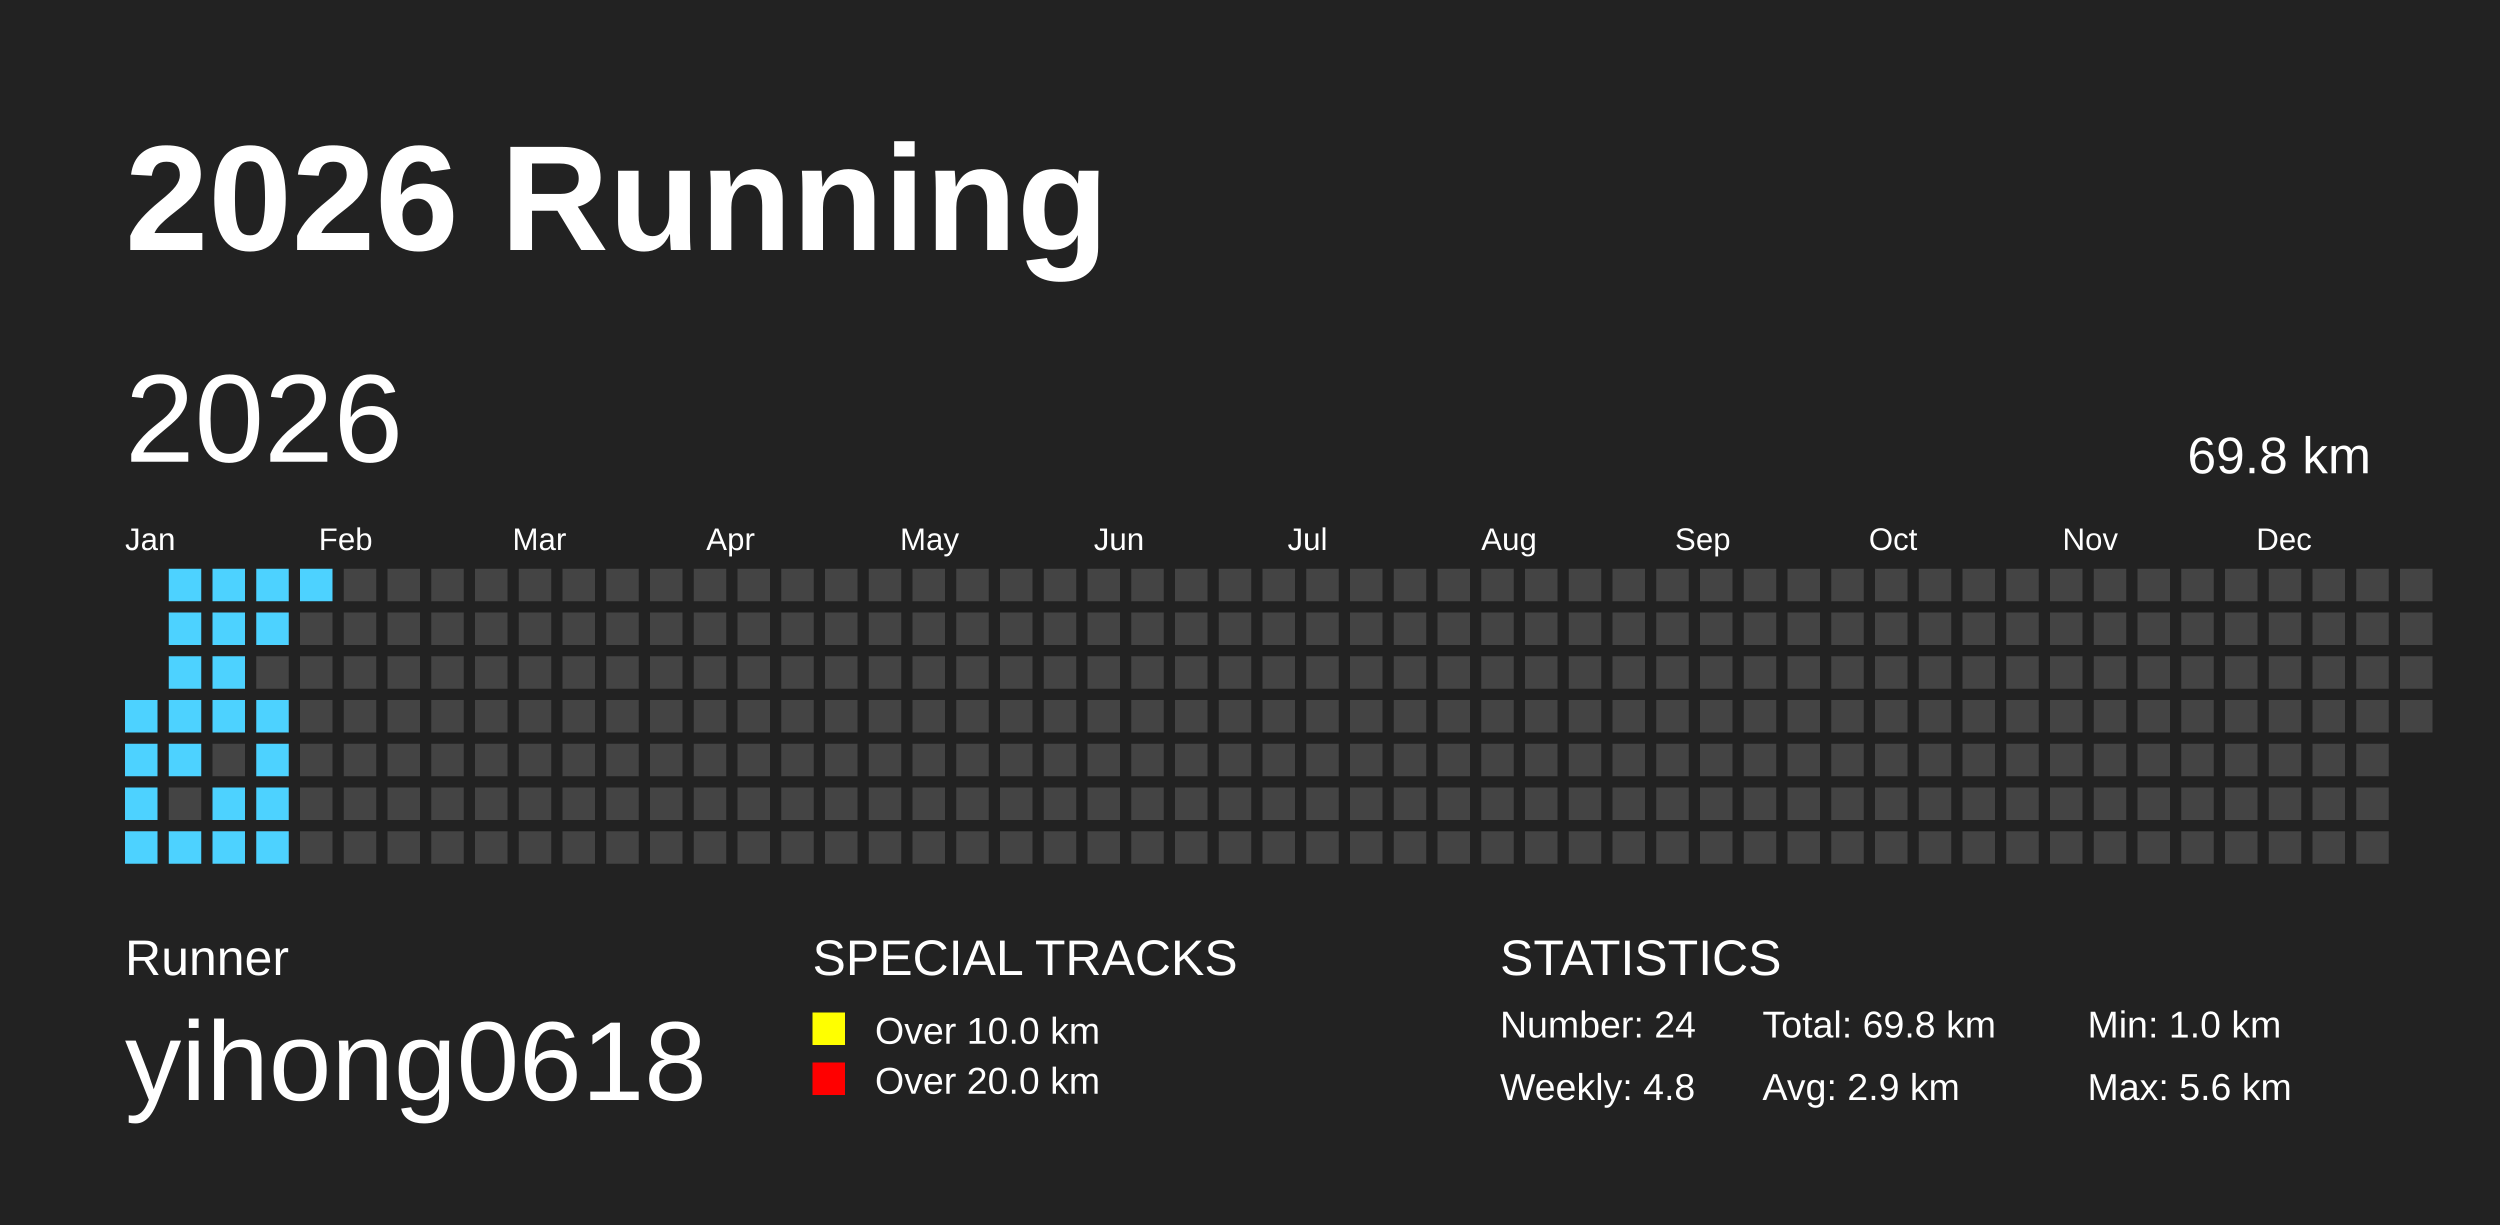
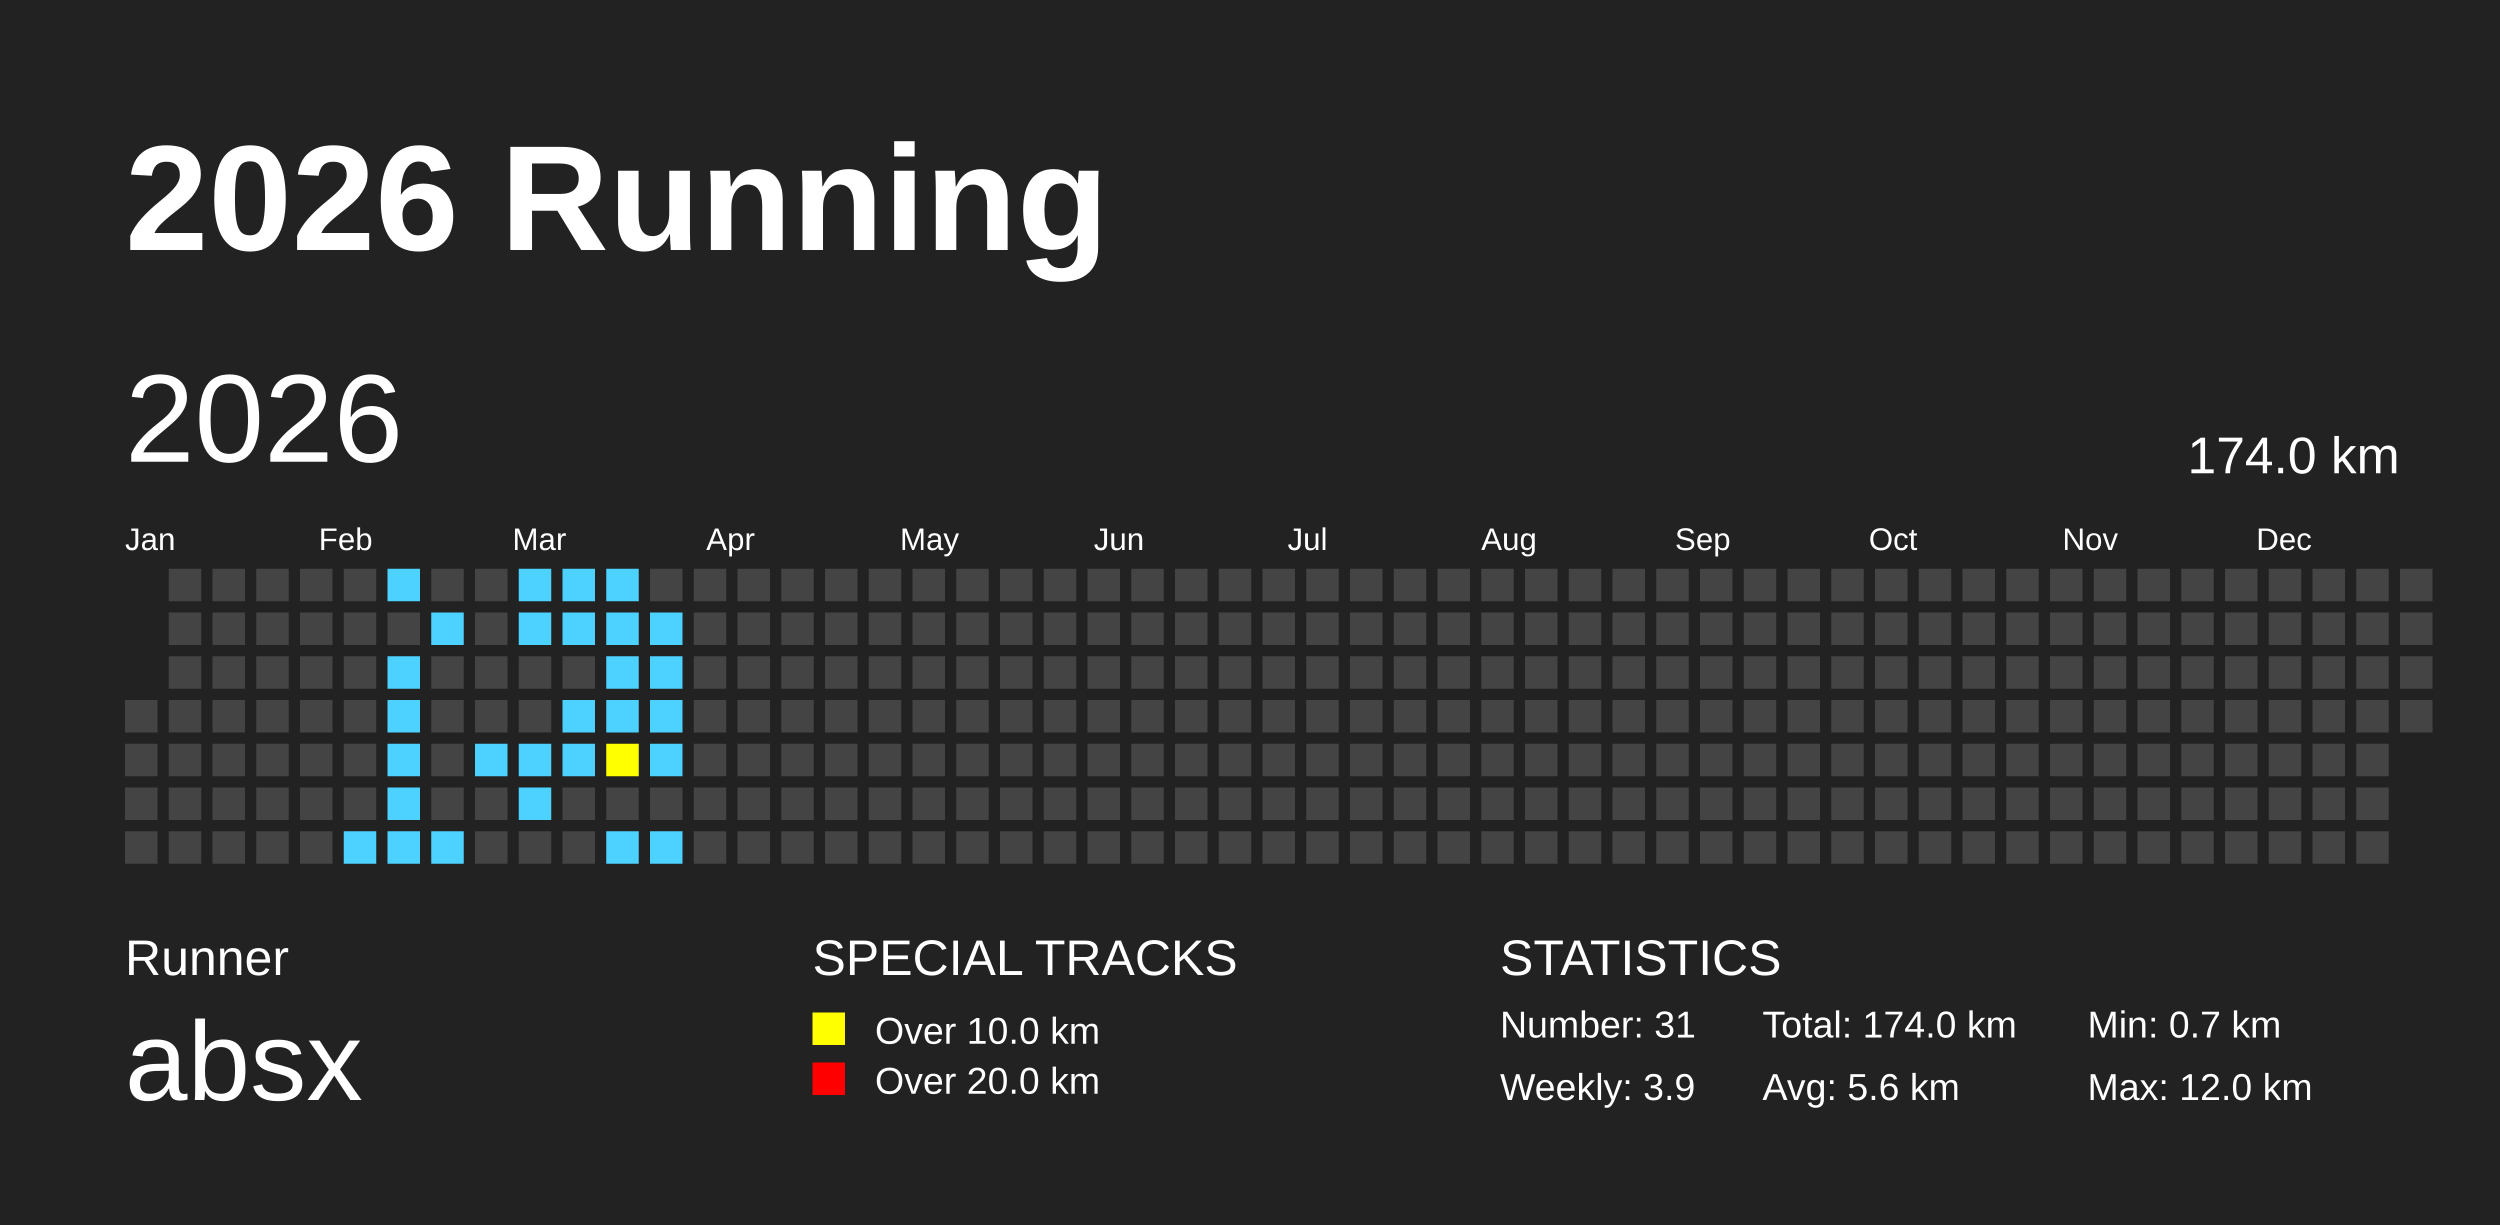
<svg xmlns="http://www.w3.org/2000/svg" baseProfile="full" height="98mm" version="1.1" viewBox="0,0,200,98" width="200mm">
  <defs />
  <rect fill="#222222" height="98" width="200" x="0" y="0" />
  <text fill="#FFFFFF" style="font-size:12px; font-family:Arial; font-weight:bold;" x="10" y="20">2026 Running</text>
  <text fill="#FFFFFF" style="font-size:4px; font-family:Arial" x="10" y="78">Runner</text>
-   <text fill="#FFFFFF" style="font-size:9px; font-family:Arial" x="10" y="88">yihong0618</text>
+   <text fill="#FFFFFF" style="font-size:9px; font-family:Arial" x="10" y="88">absx</text>
  <text fill="#FFFFFF" style="font-size:4px; font-family:Arial" x="65" y="78">SPECIAL TRACKS</text>
  <rect fill="yellow" height="2.6" width="2.6" x="65" y="81" />
  <text fill="#FFFFFF" style="font-size:3px; font-family:Arial" x="70" y="83.5">Over 10.0 km</text>
  <rect fill="red" height="2.6" width="2.6" x="65" y="85" />
  <text fill="#FFFFFF" style="font-size:3px; font-family:Arial" x="70" y="87.5">Over 20.0 km</text>
  <text fill="#FFFFFF" style="font-size:4px; font-family:Arial" x="120" y="78">STATISTICS</text>
-   <text fill="#FFFFFF" style="font-size:3px; font-family:Arial" x="120" y="83">Number: 24</text>
-   <text fill="#FFFFFF" style="font-size:3px; font-family:Arial" x="120" y="88">Weekly: 4.8</text>
-   <text fill="#FFFFFF" style="font-size:3px; font-family:Arial" x="141" y="83">Total: 69.8 km</text>
-   <text fill="#FFFFFF" style="font-size:3px; font-family:Arial" x="141" y="88">Avg: 2.9 km</text>
-   <text fill="#FFFFFF" style="font-size:3px; font-family:Arial" x="167" y="83">Min: 1.0 km</text>
-   <text fill="#FFFFFF" style="font-size:3px; font-family:Arial" x="167" y="88">Max: 5.6 km</text>
+   <text fill="#FFFFFF" style="font-size:3px; font-family:Arial" x="120" y="83">Number: 31</text>
+   <text fill="#FFFFFF" style="font-size:3px; font-family:Arial" x="120" y="88">Weekly: 3.9</text>
+   <text fill="#FFFFFF" style="font-size:3px; font-family:Arial" x="141" y="83">Total: 174.0 km</text>
+   <text fill="#FFFFFF" style="font-size:3px; font-family:Arial" x="141" y="88">Avg: 5.6 km</text>
+   <text fill="#FFFFFF" style="font-size:3px; font-family:Arial" x="167" y="83">Min: 0.7 km</text>
+   <text fill="#FFFFFF" style="font-size:3px; font-family:Arial" x="167" y="88">Max: 12.0 km</text>
  <text dominant-baseline="hanging" fill="#FFFFFF" style="font-size:10.0px; font-family:Arial;" x="10" y="30">2026</text>
-   <text dominant-baseline="hanging" fill="#FFFFFF" style="font-size:4.125px; font-family:Arial;" x="175" y="35">69.8 km</text>
+   <text dominant-baseline="hanging" fill="#FFFFFF" style="font-size:4.125px; font-family:Arial;" x="175" y="35">174.0 km</text>
  <text fill="#FFFFFF" style="font-size:2.5px; font-family:Arial" x="10.0" y="44">Jan</text>
  <text fill="#FFFFFF" style="font-size:2.5px; font-family:Arial" x="25.5" y="44">Feb</text>
  <text fill="#FFFFFF" style="font-size:2.5px; font-family:Arial" x="41.0" y="44">Mar</text>
  <text fill="#FFFFFF" style="font-size:2.5px; font-family:Arial" x="56.5" y="44">Apr</text>
  <text fill="#FFFFFF" style="font-size:2.5px; font-family:Arial" x="72.0" y="44">May</text>
  <text fill="#FFFFFF" style="font-size:2.5px; font-family:Arial" x="87.5" y="44">Jun</text>
  <text fill="#FFFFFF" style="font-size:2.5px; font-family:Arial" x="103.0" y="44">Jul</text>
  <text fill="#FFFFFF" style="font-size:2.5px; font-family:Arial" x="118.5" y="44">Aug</text>
  <text fill="#FFFFFF" style="font-size:2.5px; font-family:Arial" x="134.0" y="44">Sep</text>
  <text fill="#FFFFFF" style="font-size:2.5px; font-family:Arial" x="149.5" y="44">Oct</text>
  <text fill="#FFFFFF" style="font-size:2.5px; font-family:Arial" x="165.0" y="44">Nov</text>
  <text fill="#FFFFFF" style="font-size:2.5px; font-family:Arial" x="180.5" y="44">Dec</text>
-   <rect fill="#4DD2FF" height="2.6" width="2.6" x="10.0" y="56.0" />
-   <rect fill="#4DD2FF" height="2.6" width="2.6" x="10.0" y="59.5" />
-   <rect fill="#4DD2FF" height="2.6" width="2.6" x="10.0" y="63.0" />
-   <rect fill="#4DD2FF" height="2.6" width="2.6" x="10.0" y="66.5" />
-   <rect fill="#4DD2FF" height="2.6" width="2.6" x="13.5" y="45.5" />
-   <rect fill="#4DD2FF" height="2.6" width="2.6" x="13.5" y="49.0" />
-   <rect fill="#4DD2FF" height="2.6" width="2.6" x="13.5" y="52.5" />
-   <rect fill="#4DD2FF" height="2.6" width="2.6" x="13.5" y="56.0" />
-   <rect fill="#4DD2FF" height="2.6" width="2.6" x="13.5" y="59.5" />
+   <rect fill="#444444" height="2.6" width="2.6" x="10.0" y="56.0" />
+   <rect fill="#444444" height="2.6" width="2.6" x="10.0" y="59.5" />
+   <rect fill="#444444" height="2.6" width="2.6" x="10.0" y="63.0" />
+   <rect fill="#444444" height="2.6" width="2.6" x="10.0" y="66.5" />
+   <rect fill="#444444" height="2.6" width="2.6" x="13.5" y="45.5" />
+   <rect fill="#444444" height="2.6" width="2.6" x="13.5" y="49.0" />
+   <rect fill="#444444" height="2.6" width="2.6" x="13.5" y="52.5" />
+   <rect fill="#444444" height="2.6" width="2.6" x="13.5" y="56.0" />
+   <rect fill="#444444" height="2.6" width="2.6" x="13.5" y="59.5" />
  <rect fill="#444444" height="2.6" width="2.6" x="13.5" y="63.0" />
-   <rect fill="#4DD2FF" height="2.6" width="2.6" x="13.5" y="66.5" />
-   <rect fill="#4DD2FF" height="2.6" width="2.6" x="17.0" y="45.5" />
-   <rect fill="#4DD2FF" height="2.6" width="2.6" x="17.0" y="49.0" />
-   <rect fill="#4DD2FF" height="2.6" width="2.6" x="17.0" y="52.5" />
-   <rect fill="#4DD2FF" height="2.6" width="2.6" x="17.0" y="56.0" />
+   <rect fill="#444444" height="2.6" width="2.6" x="13.5" y="66.5" />
+   <rect fill="#444444" height="2.6" width="2.6" x="17.0" y="45.5" />
+   <rect fill="#444444" height="2.6" width="2.6" x="17.0" y="49.0" />
+   <rect fill="#444444" height="2.6" width="2.6" x="17.0" y="52.5" />
+   <rect fill="#444444" height="2.6" width="2.6" x="17.0" y="56.0" />
  <rect fill="#444444" height="2.6" width="2.6" x="17.0" y="59.5" />
-   <rect fill="#4DD2FF" height="2.6" width="2.6" x="17.0" y="63.0" />
-   <rect fill="#4DD2FF" height="2.6" width="2.6" x="17.0" y="66.5" />
-   <rect fill="#4DD2FF" height="2.6" width="2.6" x="20.5" y="45.5" />
-   <rect fill="#4DD2FF" height="2.6" width="2.6" x="20.5" y="49.0" />
+   <rect fill="#444444" height="2.6" width="2.6" x="17.0" y="63.0" />
+   <rect fill="#444444" height="2.6" width="2.6" x="17.0" y="66.5" />
+   <rect fill="#444444" height="2.6" width="2.6" x="20.5" y="45.5" />
+   <rect fill="#444444" height="2.6" width="2.6" x="20.5" y="49.0" />
  <rect fill="#444444" height="2.6" width="2.6" x="20.5" y="52.5" />
-   <rect fill="#4DD2FF" height="2.6" width="2.6" x="20.5" y="56.0" />
-   <rect fill="#4DD2FF" height="2.6" width="2.6" x="20.5" y="59.5" />
-   <rect fill="#4DD2FF" height="2.6" width="2.6" x="20.5" y="63.0" />
-   <rect fill="#4DD2FF" height="2.6" width="2.6" x="20.5" y="66.5" />
-   <rect fill="#4DD2FF" height="2.6" width="2.6" x="24.0" y="45.5" />
+   <rect fill="#444444" height="2.6" width="2.6" x="20.5" y="56.0" />
+   <rect fill="#444444" height="2.6" width="2.6" x="20.5" y="59.5" />
+   <rect fill="#444444" height="2.6" width="2.6" x="20.5" y="63.0" />
+   <rect fill="#444444" height="2.6" width="2.6" x="20.5" y="66.5" />
+   <rect fill="#444444" height="2.6" width="2.6" x="24.0" y="45.5" />
  <rect fill="#444444" height="2.6" width="2.6" x="24.0" y="49.0" />
  <rect fill="#444444" height="2.6" width="2.6" x="24.0" y="52.5" />
  <rect fill="#444444" height="2.6" width="2.6" x="24.0" y="56.0" />
  <rect fill="#444444" height="2.6" width="2.6" x="24.0" y="59.5" />
  <rect fill="#444444" height="2.6" width="2.6" x="24.0" y="63.0" />
  <rect fill="#444444" height="2.6" width="2.6" x="24.0" y="66.5" />
  <rect fill="#444444" height="2.6" width="2.6" x="27.5" y="45.5" />
  <rect fill="#444444" height="2.6" width="2.6" x="27.5" y="49.0" />
  <rect fill="#444444" height="2.6" width="2.6" x="27.5" y="52.5" />
  <rect fill="#444444" height="2.6" width="2.6" x="27.5" y="56.0" />
  <rect fill="#444444" height="2.6" width="2.6" x="27.5" y="59.5" />
  <rect fill="#444444" height="2.6" width="2.6" x="27.5" y="63.0" />
-   <rect fill="#444444" height="2.6" width="2.6" x="27.5" y="66.5" />
-   <rect fill="#444444" height="2.6" width="2.6" x="31.0" y="45.5" />
+   <rect fill="#4DD2FF" height="2.6" width="2.6" x="27.5" y="66.5" />
+   <rect fill="#4DD2FF" height="2.6" width="2.6" x="31.0" y="45.5" />
  <rect fill="#444444" height="2.6" width="2.6" x="31.0" y="49.0" />
-   <rect fill="#444444" height="2.6" width="2.6" x="31.0" y="52.5" />
-   <rect fill="#444444" height="2.6" width="2.6" x="31.0" y="56.0" />
-   <rect fill="#444444" height="2.6" width="2.6" x="31.0" y="59.5" />
-   <rect fill="#444444" height="2.6" width="2.6" x="31.0" y="63.0" />
-   <rect fill="#444444" height="2.6" width="2.6" x="31.0" y="66.5" />
+   <rect fill="#4DD2FF" height="2.6" width="2.6" x="31.0" y="52.5" />
+   <rect fill="#4DD2FF" height="2.6" width="2.6" x="31.0" y="56.0" />
+   <rect fill="#4DD2FF" height="2.6" width="2.6" x="31.0" y="59.5" />
+   <rect fill="#4DD2FF" height="2.6" width="2.6" x="31.0" y="63.0" />
+   <rect fill="#4DD2FF" height="2.6" width="2.6" x="31.0" y="66.5" />
  <rect fill="#444444" height="2.6" width="2.6" x="34.5" y="45.5" />
-   <rect fill="#444444" height="2.6" width="2.6" x="34.5" y="49.0" />
+   <rect fill="#4DD2FF" height="2.6" width="2.6" x="34.5" y="49.0" />
  <rect fill="#444444" height="2.6" width="2.6" x="34.5" y="52.5" />
  <rect fill="#444444" height="2.6" width="2.6" x="34.5" y="56.0" />
  <rect fill="#444444" height="2.6" width="2.6" x="34.5" y="59.5" />
  <rect fill="#444444" height="2.6" width="2.6" x="34.5" y="63.0" />
-   <rect fill="#444444" height="2.6" width="2.6" x="34.5" y="66.5" />
+   <rect fill="#4DD2FF" height="2.6" width="2.6" x="34.5" y="66.5" />
  <rect fill="#444444" height="2.6" width="2.6" x="38.0" y="45.5" />
  <rect fill="#444444" height="2.6" width="2.6" x="38.0" y="49.0" />
  <rect fill="#444444" height="2.6" width="2.6" x="38.0" y="52.5" />
  <rect fill="#444444" height="2.6" width="2.6" x="38.0" y="56.0" />
-   <rect fill="#444444" height="2.6" width="2.6" x="38.0" y="59.5" />
+   <rect fill="#4DD2FF" height="2.6" width="2.6" x="38.0" y="59.5" />
  <rect fill="#444444" height="2.6" width="2.6" x="38.0" y="63.0" />
  <rect fill="#444444" height="2.6" width="2.6" x="38.0" y="66.5" />
-   <rect fill="#444444" height="2.6" width="2.6" x="41.5" y="45.5" />
-   <rect fill="#444444" height="2.6" width="2.6" x="41.5" y="49.0" />
+   <rect fill="#4DD2FF" height="2.6" width="2.6" x="41.5" y="45.5" />
+   <rect fill="#4DD2FF" height="2.6" width="2.6" x="41.5" y="49.0" />
  <rect fill="#444444" height="2.6" width="2.6" x="41.5" y="52.5" />
  <rect fill="#444444" height="2.6" width="2.6" x="41.5" y="56.0" />
-   <rect fill="#444444" height="2.6" width="2.6" x="41.5" y="59.5" />
-   <rect fill="#444444" height="2.6" width="2.6" x="41.5" y="63.0" />
+   <rect fill="#4DD2FF" height="2.6" width="2.6" x="41.5" y="59.5" />
+   <rect fill="#4DD2FF" height="2.6" width="2.6" x="41.5" y="63.0" />
  <rect fill="#444444" height="2.6" width="2.6" x="41.5" y="66.5" />
-   <rect fill="#444444" height="2.6" width="2.6" x="45.0" y="45.5" />
-   <rect fill="#444444" height="2.6" width="2.6" x="45.0" y="49.0" />
+   <rect fill="#4DD2FF" height="2.6" width="2.6" x="45.0" y="45.5" />
+   <rect fill="#4DD2FF" height="2.6" width="2.6" x="45.0" y="49.0" />
  <rect fill="#444444" height="2.6" width="2.6" x="45.0" y="52.5" />
-   <rect fill="#444444" height="2.6" width="2.6" x="45.0" y="56.0" />
-   <rect fill="#444444" height="2.6" width="2.6" x="45.0" y="59.5" />
+   <rect fill="#4DD2FF" height="2.6" width="2.6" x="45.0" y="56.0" />
+   <rect fill="#4DD2FF" height="2.6" width="2.6" x="45.0" y="59.5" />
  <rect fill="#444444" height="2.6" width="2.6" x="45.0" y="63.0" />
  <rect fill="#444444" height="2.6" width="2.6" x="45.0" y="66.5" />
-   <rect fill="#444444" height="2.6" width="2.6" x="48.5" y="45.5" />
-   <rect fill="#444444" height="2.6" width="2.6" x="48.5" y="49.0" />
-   <rect fill="#444444" height="2.6" width="2.6" x="48.5" y="52.5" />
-   <rect fill="#444444" height="2.6" width="2.6" x="48.5" y="56.0" />
-   <rect fill="#444444" height="2.6" width="2.6" x="48.5" y="59.5" />
+   <rect fill="#4DD2FF" height="2.6" width="2.6" x="48.5" y="45.5" />
+   <rect fill="#4DD2FF" height="2.6" width="2.6" x="48.5" y="49.0" />
+   <rect fill="#4DD2FF" height="2.6" width="2.6" x="48.5" y="52.5" />
+   <rect fill="#4DD2FF" height="2.6" width="2.6" x="48.5" y="56.0" />
+   <rect fill="yellow" height="2.6" width="2.6" x="48.5" y="59.5" />
  <rect fill="#444444" height="2.6" width="2.6" x="48.5" y="63.0" />
-   <rect fill="#444444" height="2.6" width="2.6" x="48.5" y="66.5" />
+   <rect fill="#4DD2FF" height="2.6" width="2.6" x="48.5" y="66.5" />
  <rect fill="#444444" height="2.6" width="2.6" x="52.0" y="45.5" />
-   <rect fill="#444444" height="2.6" width="2.6" x="52.0" y="49.0" />
-   <rect fill="#444444" height="2.6" width="2.6" x="52.0" y="52.5" />
-   <rect fill="#444444" height="2.6" width="2.6" x="52.0" y="56.0" />
-   <rect fill="#444444" height="2.6" width="2.6" x="52.0" y="59.5" />
+   <rect fill="#4DD2FF" height="2.6" width="2.6" x="52.0" y="49.0" />
+   <rect fill="#4DD2FF" height="2.6" width="2.6" x="52.0" y="52.5" />
+   <rect fill="#4DD2FF" height="2.6" width="2.6" x="52.0" y="56.0" />
+   <rect fill="#4DD2FF" height="2.6" width="2.6" x="52.0" y="59.5" />
  <rect fill="#444444" height="2.6" width="2.6" x="52.0" y="63.0" />
-   <rect fill="#444444" height="2.6" width="2.6" x="52.0" y="66.5" />
+   <rect fill="#4DD2FF" height="2.6" width="2.6" x="52.0" y="66.5" />
  <rect fill="#444444" height="2.6" width="2.6" x="55.5" y="45.5" />
  <rect fill="#444444" height="2.6" width="2.6" x="55.5" y="49.0" />
  <rect fill="#444444" height="2.6" width="2.6" x="55.5" y="52.5" />
  <rect fill="#444444" height="2.6" width="2.6" x="55.5" y="56.0" />
  <rect fill="#444444" height="2.6" width="2.6" x="55.5" y="59.5" />
  <rect fill="#444444" height="2.6" width="2.6" x="55.5" y="63.0" />
  <rect fill="#444444" height="2.6" width="2.6" x="55.5" y="66.5" />
  <rect fill="#444444" height="2.6" width="2.6" x="59.0" y="45.5" />
  <rect fill="#444444" height="2.6" width="2.6" x="59.0" y="49.0" />
  <rect fill="#444444" height="2.6" width="2.6" x="59.0" y="52.5" />
  <rect fill="#444444" height="2.6" width="2.6" x="59.0" y="56.0" />
  <rect fill="#444444" height="2.6" width="2.6" x="59.0" y="59.5" />
  <rect fill="#444444" height="2.6" width="2.6" x="59.0" y="63.0" />
  <rect fill="#444444" height="2.6" width="2.6" x="59.0" y="66.5" />
  <rect fill="#444444" height="2.6" width="2.6" x="62.5" y="45.5" />
  <rect fill="#444444" height="2.6" width="2.6" x="62.5" y="49.0" />
  <rect fill="#444444" height="2.6" width="2.6" x="62.5" y="52.5" />
  <rect fill="#444444" height="2.6" width="2.6" x="62.5" y="56.0" />
  <rect fill="#444444" height="2.6" width="2.6" x="62.5" y="59.5" />
  <rect fill="#444444" height="2.6" width="2.6" x="62.5" y="63.0" />
  <rect fill="#444444" height="2.6" width="2.6" x="62.5" y="66.5" />
  <rect fill="#444444" height="2.6" width="2.6" x="66.0" y="45.5" />
  <rect fill="#444444" height="2.6" width="2.6" x="66.0" y="49.0" />
  <rect fill="#444444" height="2.6" width="2.6" x="66.0" y="52.5" />
  <rect fill="#444444" height="2.6" width="2.6" x="66.0" y="56.0" />
  <rect fill="#444444" height="2.6" width="2.6" x="66.0" y="59.5" />
  <rect fill="#444444" height="2.6" width="2.6" x="66.0" y="63.0" />
  <rect fill="#444444" height="2.6" width="2.6" x="66.0" y="66.5" />
  <rect fill="#444444" height="2.6" width="2.6" x="69.5" y="45.5" />
  <rect fill="#444444" height="2.6" width="2.6" x="69.5" y="49.0" />
  <rect fill="#444444" height="2.6" width="2.6" x="69.5" y="52.5" />
  <rect fill="#444444" height="2.6" width="2.6" x="69.5" y="56.0" />
  <rect fill="#444444" height="2.6" width="2.6" x="69.5" y="59.5" />
  <rect fill="#444444" height="2.6" width="2.6" x="69.5" y="63.0" />
  <rect fill="#444444" height="2.6" width="2.6" x="69.5" y="66.5" />
  <rect fill="#444444" height="2.6" width="2.6" x="73.0" y="45.5" />
  <rect fill="#444444" height="2.6" width="2.6" x="73.0" y="49.0" />
  <rect fill="#444444" height="2.6" width="2.6" x="73.0" y="52.5" />
  <rect fill="#444444" height="2.6" width="2.6" x="73.0" y="56.0" />
  <rect fill="#444444" height="2.6" width="2.6" x="73.0" y="59.5" />
  <rect fill="#444444" height="2.6" width="2.6" x="73.0" y="63.0" />
  <rect fill="#444444" height="2.6" width="2.6" x="73.0" y="66.5" />
  <rect fill="#444444" height="2.6" width="2.6" x="76.5" y="45.5" />
  <rect fill="#444444" height="2.6" width="2.6" x="76.5" y="49.0" />
  <rect fill="#444444" height="2.6" width="2.6" x="76.5" y="52.5" />
  <rect fill="#444444" height="2.6" width="2.6" x="76.5" y="56.0" />
  <rect fill="#444444" height="2.6" width="2.6" x="76.5" y="59.5" />
  <rect fill="#444444" height="2.6" width="2.6" x="76.5" y="63.0" />
  <rect fill="#444444" height="2.6" width="2.6" x="76.5" y="66.5" />
  <rect fill="#444444" height="2.6" width="2.6" x="80.0" y="45.5" />
  <rect fill="#444444" height="2.6" width="2.6" x="80.0" y="49.0" />
  <rect fill="#444444" height="2.6" width="2.6" x="80.0" y="52.5" />
  <rect fill="#444444" height="2.6" width="2.6" x="80.0" y="56.0" />
  <rect fill="#444444" height="2.6" width="2.6" x="80.0" y="59.5" />
  <rect fill="#444444" height="2.6" width="2.6" x="80.0" y="63.0" />
  <rect fill="#444444" height="2.6" width="2.6" x="80.0" y="66.5" />
  <rect fill="#444444" height="2.6" width="2.6" x="83.5" y="45.5" />
  <rect fill="#444444" height="2.6" width="2.6" x="83.5" y="49.0" />
  <rect fill="#444444" height="2.6" width="2.6" x="83.5" y="52.5" />
  <rect fill="#444444" height="2.6" width="2.6" x="83.5" y="56.0" />
  <rect fill="#444444" height="2.6" width="2.6" x="83.5" y="59.5" />
  <rect fill="#444444" height="2.6" width="2.6" x="83.5" y="63.0" />
  <rect fill="#444444" height="2.6" width="2.6" x="83.5" y="66.5" />
  <rect fill="#444444" height="2.6" width="2.6" x="87.0" y="45.5" />
  <rect fill="#444444" height="2.6" width="2.6" x="87.0" y="49.0" />
  <rect fill="#444444" height="2.6" width="2.6" x="87.0" y="52.5" />
  <rect fill="#444444" height="2.6" width="2.6" x="87.0" y="56.0" />
  <rect fill="#444444" height="2.6" width="2.6" x="87.0" y="59.5" />
  <rect fill="#444444" height="2.6" width="2.6" x="87.0" y="63.0" />
  <rect fill="#444444" height="2.6" width="2.6" x="87.0" y="66.5" />
  <rect fill="#444444" height="2.6" width="2.6" x="90.5" y="45.5" />
  <rect fill="#444444" height="2.6" width="2.6" x="90.5" y="49.0" />
  <rect fill="#444444" height="2.6" width="2.6" x="90.5" y="52.5" />
  <rect fill="#444444" height="2.6" width="2.6" x="90.5" y="56.0" />
  <rect fill="#444444" height="2.6" width="2.6" x="90.5" y="59.5" />
  <rect fill="#444444" height="2.6" width="2.6" x="90.5" y="63.0" />
  <rect fill="#444444" height="2.6" width="2.6" x="90.5" y="66.5" />
  <rect fill="#444444" height="2.6" width="2.6" x="94.0" y="45.5" />
  <rect fill="#444444" height="2.6" width="2.6" x="94.0" y="49.0" />
  <rect fill="#444444" height="2.6" width="2.6" x="94.0" y="52.5" />
  <rect fill="#444444" height="2.6" width="2.6" x="94.0" y="56.0" />
  <rect fill="#444444" height="2.6" width="2.6" x="94.0" y="59.5" />
  <rect fill="#444444" height="2.6" width="2.6" x="94.0" y="63.0" />
  <rect fill="#444444" height="2.6" width="2.6" x="94.0" y="66.5" />
  <rect fill="#444444" height="2.6" width="2.6" x="97.5" y="45.5" />
  <rect fill="#444444" height="2.6" width="2.6" x="97.5" y="49.0" />
  <rect fill="#444444" height="2.6" width="2.6" x="97.5" y="52.5" />
  <rect fill="#444444" height="2.6" width="2.6" x="97.5" y="56.0" />
  <rect fill="#444444" height="2.6" width="2.6" x="97.5" y="59.5" />
  <rect fill="#444444" height="2.6" width="2.6" x="97.5" y="63.0" />
  <rect fill="#444444" height="2.6" width="2.6" x="97.5" y="66.5" />
  <rect fill="#444444" height="2.6" width="2.6" x="101.0" y="45.5" />
  <rect fill="#444444" height="2.6" width="2.6" x="101.0" y="49.0" />
  <rect fill="#444444" height="2.6" width="2.6" x="101.0" y="52.5" />
  <rect fill="#444444" height="2.6" width="2.6" x="101.0" y="56.0" />
  <rect fill="#444444" height="2.6" width="2.6" x="101.0" y="59.5" />
  <rect fill="#444444" height="2.6" width="2.6" x="101.0" y="63.0" />
  <rect fill="#444444" height="2.6" width="2.6" x="101.0" y="66.5" />
  <rect fill="#444444" height="2.6" width="2.6" x="104.5" y="45.5" />
  <rect fill="#444444" height="2.6" width="2.6" x="104.5" y="49.0" />
  <rect fill="#444444" height="2.6" width="2.6" x="104.5" y="52.5" />
  <rect fill="#444444" height="2.6" width="2.6" x="104.5" y="56.0" />
  <rect fill="#444444" height="2.6" width="2.6" x="104.5" y="59.5" />
  <rect fill="#444444" height="2.6" width="2.6" x="104.5" y="63.0" />
  <rect fill="#444444" height="2.6" width="2.6" x="104.5" y="66.5" />
  <rect fill="#444444" height="2.6" width="2.6" x="108.0" y="45.5" />
  <rect fill="#444444" height="2.6" width="2.6" x="108.0" y="49.0" />
  <rect fill="#444444" height="2.6" width="2.6" x="108.0" y="52.5" />
  <rect fill="#444444" height="2.6" width="2.6" x="108.0" y="56.0" />
  <rect fill="#444444" height="2.6" width="2.6" x="108.0" y="59.5" />
  <rect fill="#444444" height="2.6" width="2.6" x="108.0" y="63.0" />
  <rect fill="#444444" height="2.6" width="2.6" x="108.0" y="66.5" />
  <rect fill="#444444" height="2.6" width="2.6" x="111.5" y="45.5" />
  <rect fill="#444444" height="2.6" width="2.6" x="111.5" y="49.0" />
  <rect fill="#444444" height="2.6" width="2.6" x="111.5" y="52.5" />
  <rect fill="#444444" height="2.6" width="2.6" x="111.5" y="56.0" />
  <rect fill="#444444" height="2.6" width="2.6" x="111.5" y="59.5" />
  <rect fill="#444444" height="2.6" width="2.6" x="111.5" y="63.0" />
  <rect fill="#444444" height="2.6" width="2.6" x="111.5" y="66.5" />
  <rect fill="#444444" height="2.6" width="2.6" x="115.0" y="45.5" />
  <rect fill="#444444" height="2.6" width="2.6" x="115.0" y="49.0" />
  <rect fill="#444444" height="2.6" width="2.6" x="115.0" y="52.5" />
  <rect fill="#444444" height="2.6" width="2.6" x="115.0" y="56.0" />
  <rect fill="#444444" height="2.6" width="2.6" x="115.0" y="59.5" />
  <rect fill="#444444" height="2.6" width="2.6" x="115.0" y="63.0" />
  <rect fill="#444444" height="2.6" width="2.6" x="115.0" y="66.5" />
  <rect fill="#444444" height="2.6" width="2.6" x="118.5" y="45.5" />
  <rect fill="#444444" height="2.6" width="2.6" x="118.5" y="49.0" />
  <rect fill="#444444" height="2.6" width="2.6" x="118.5" y="52.5" />
  <rect fill="#444444" height="2.6" width="2.6" x="118.5" y="56.0" />
  <rect fill="#444444" height="2.6" width="2.6" x="118.5" y="59.5" />
  <rect fill="#444444" height="2.6" width="2.6" x="118.5" y="63.0" />
  <rect fill="#444444" height="2.6" width="2.6" x="118.5" y="66.5" />
  <rect fill="#444444" height="2.6" width="2.6" x="122.0" y="45.5" />
  <rect fill="#444444" height="2.6" width="2.6" x="122.0" y="49.0" />
  <rect fill="#444444" height="2.6" width="2.6" x="122.0" y="52.5" />
  <rect fill="#444444" height="2.6" width="2.6" x="122.0" y="56.0" />
  <rect fill="#444444" height="2.6" width="2.6" x="122.0" y="59.5" />
  <rect fill="#444444" height="2.6" width="2.6" x="122.0" y="63.0" />
  <rect fill="#444444" height="2.6" width="2.6" x="122.0" y="66.5" />
  <rect fill="#444444" height="2.6" width="2.6" x="125.5" y="45.5" />
  <rect fill="#444444" height="2.6" width="2.6" x="125.5" y="49.0" />
  <rect fill="#444444" height="2.6" width="2.6" x="125.5" y="52.5" />
  <rect fill="#444444" height="2.6" width="2.6" x="125.5" y="56.0" />
  <rect fill="#444444" height="2.6" width="2.6" x="125.5" y="59.5" />
  <rect fill="#444444" height="2.6" width="2.6" x="125.5" y="63.0" />
  <rect fill="#444444" height="2.6" width="2.6" x="125.5" y="66.5" />
  <rect fill="#444444" height="2.6" width="2.6" x="129.0" y="45.5" />
  <rect fill="#444444" height="2.6" width="2.6" x="129.0" y="49.0" />
  <rect fill="#444444" height="2.6" width="2.6" x="129.0" y="52.5" />
  <rect fill="#444444" height="2.6" width="2.6" x="129.0" y="56.0" />
  <rect fill="#444444" height="2.6" width="2.6" x="129.0" y="59.5" />
  <rect fill="#444444" height="2.6" width="2.6" x="129.0" y="63.0" />
  <rect fill="#444444" height="2.6" width="2.6" x="129.0" y="66.5" />
  <rect fill="#444444" height="2.6" width="2.6" x="132.5" y="45.5" />
  <rect fill="#444444" height="2.6" width="2.6" x="132.5" y="49.0" />
  <rect fill="#444444" height="2.6" width="2.6" x="132.5" y="52.5" />
  <rect fill="#444444" height="2.6" width="2.6" x="132.5" y="56.0" />
  <rect fill="#444444" height="2.6" width="2.6" x="132.5" y="59.5" />
  <rect fill="#444444" height="2.6" width="2.6" x="132.5" y="63.0" />
  <rect fill="#444444" height="2.6" width="2.6" x="132.5" y="66.5" />
  <rect fill="#444444" height="2.6" width="2.6" x="136.0" y="45.5" />
  <rect fill="#444444" height="2.6" width="2.6" x="136.0" y="49.0" />
  <rect fill="#444444" height="2.6" width="2.6" x="136.0" y="52.5" />
  <rect fill="#444444" height="2.6" width="2.6" x="136.0" y="56.0" />
  <rect fill="#444444" height="2.6" width="2.6" x="136.0" y="59.5" />
  <rect fill="#444444" height="2.6" width="2.6" x="136.0" y="63.0" />
  <rect fill="#444444" height="2.6" width="2.6" x="136.0" y="66.5" />
  <rect fill="#444444" height="2.6" width="2.6" x="139.5" y="45.5" />
  <rect fill="#444444" height="2.6" width="2.6" x="139.5" y="49.0" />
  <rect fill="#444444" height="2.6" width="2.6" x="139.5" y="52.5" />
  <rect fill="#444444" height="2.6" width="2.6" x="139.5" y="56.0" />
  <rect fill="#444444" height="2.6" width="2.6" x="139.5" y="59.5" />
  <rect fill="#444444" height="2.6" width="2.6" x="139.5" y="63.0" />
  <rect fill="#444444" height="2.6" width="2.6" x="139.5" y="66.5" />
  <rect fill="#444444" height="2.6" width="2.6" x="143.0" y="45.5" />
  <rect fill="#444444" height="2.6" width="2.6" x="143.0" y="49.0" />
  <rect fill="#444444" height="2.6" width="2.6" x="143.0" y="52.5" />
  <rect fill="#444444" height="2.6" width="2.6" x="143.0" y="56.0" />
  <rect fill="#444444" height="2.6" width="2.6" x="143.0" y="59.5" />
  <rect fill="#444444" height="2.6" width="2.6" x="143.0" y="63.0" />
  <rect fill="#444444" height="2.6" width="2.6" x="143.0" y="66.5" />
  <rect fill="#444444" height="2.6" width="2.6" x="146.5" y="45.5" />
  <rect fill="#444444" height="2.6" width="2.6" x="146.5" y="49.0" />
  <rect fill="#444444" height="2.6" width="2.6" x="146.5" y="52.5" />
  <rect fill="#444444" height="2.6" width="2.6" x="146.5" y="56.0" />
  <rect fill="#444444" height="2.6" width="2.6" x="146.5" y="59.5" />
  <rect fill="#444444" height="2.6" width="2.6" x="146.5" y="63.0" />
  <rect fill="#444444" height="2.6" width="2.6" x="146.5" y="66.5" />
  <rect fill="#444444" height="2.6" width="2.6" x="150.0" y="45.5" />
  <rect fill="#444444" height="2.6" width="2.6" x="150.0" y="49.0" />
  <rect fill="#444444" height="2.6" width="2.6" x="150.0" y="52.5" />
  <rect fill="#444444" height="2.6" width="2.6" x="150.0" y="56.0" />
  <rect fill="#444444" height="2.6" width="2.6" x="150.0" y="59.5" />
  <rect fill="#444444" height="2.6" width="2.6" x="150.0" y="63.0" />
  <rect fill="#444444" height="2.6" width="2.6" x="150.0" y="66.5" />
  <rect fill="#444444" height="2.6" width="2.6" x="153.5" y="45.5" />
  <rect fill="#444444" height="2.6" width="2.6" x="153.5" y="49.0" />
  <rect fill="#444444" height="2.6" width="2.6" x="153.5" y="52.5" />
  <rect fill="#444444" height="2.6" width="2.6" x="153.5" y="56.0" />
  <rect fill="#444444" height="2.6" width="2.6" x="153.5" y="59.5" />
  <rect fill="#444444" height="2.6" width="2.6" x="153.5" y="63.0" />
  <rect fill="#444444" height="2.6" width="2.6" x="153.5" y="66.5" />
  <rect fill="#444444" height="2.6" width="2.6" x="157.0" y="45.5" />
  <rect fill="#444444" height="2.6" width="2.6" x="157.0" y="49.0" />
  <rect fill="#444444" height="2.6" width="2.6" x="157.0" y="52.5" />
  <rect fill="#444444" height="2.6" width="2.6" x="157.0" y="56.0" />
  <rect fill="#444444" height="2.6" width="2.6" x="157.0" y="59.5" />
  <rect fill="#444444" height="2.6" width="2.6" x="157.0" y="63.0" />
  <rect fill="#444444" height="2.6" width="2.6" x="157.0" y="66.5" />
  <rect fill="#444444" height="2.6" width="2.6" x="160.5" y="45.5" />
  <rect fill="#444444" height="2.6" width="2.6" x="160.5" y="49.0" />
  <rect fill="#444444" height="2.6" width="2.6" x="160.5" y="52.5" />
  <rect fill="#444444" height="2.6" width="2.6" x="160.5" y="56.0" />
  <rect fill="#444444" height="2.6" width="2.6" x="160.5" y="59.5" />
  <rect fill="#444444" height="2.6" width="2.6" x="160.5" y="63.0" />
  <rect fill="#444444" height="2.6" width="2.6" x="160.5" y="66.5" />
  <rect fill="#444444" height="2.6" width="2.6" x="164.0" y="45.5" />
  <rect fill="#444444" height="2.6" width="2.6" x="164.0" y="49.0" />
  <rect fill="#444444" height="2.6" width="2.6" x="164.0" y="52.5" />
  <rect fill="#444444" height="2.6" width="2.6" x="164.0" y="56.0" />
  <rect fill="#444444" height="2.6" width="2.6" x="164.0" y="59.5" />
  <rect fill="#444444" height="2.6" width="2.6" x="164.0" y="63.0" />
  <rect fill="#444444" height="2.6" width="2.6" x="164.0" y="66.5" />
  <rect fill="#444444" height="2.6" width="2.6" x="167.5" y="45.5" />
  <rect fill="#444444" height="2.6" width="2.6" x="167.5" y="49.0" />
  <rect fill="#444444" height="2.6" width="2.6" x="167.5" y="52.5" />
  <rect fill="#444444" height="2.6" width="2.6" x="167.5" y="56.0" />
  <rect fill="#444444" height="2.6" width="2.6" x="167.5" y="59.5" />
  <rect fill="#444444" height="2.6" width="2.6" x="167.5" y="63.0" />
  <rect fill="#444444" height="2.6" width="2.6" x="167.5" y="66.5" />
  <rect fill="#444444" height="2.6" width="2.6" x="171.0" y="45.5" />
  <rect fill="#444444" height="2.6" width="2.6" x="171.0" y="49.0" />
  <rect fill="#444444" height="2.6" width="2.6" x="171.0" y="52.5" />
  <rect fill="#444444" height="2.6" width="2.6" x="171.0" y="56.0" />
  <rect fill="#444444" height="2.6" width="2.6" x="171.0" y="59.5" />
  <rect fill="#444444" height="2.6" width="2.6" x="171.0" y="63.0" />
  <rect fill="#444444" height="2.6" width="2.6" x="171.0" y="66.5" />
  <rect fill="#444444" height="2.6" width="2.6" x="174.5" y="45.5" />
  <rect fill="#444444" height="2.6" width="2.6" x="174.5" y="49.0" />
  <rect fill="#444444" height="2.6" width="2.6" x="174.5" y="52.5" />
  <rect fill="#444444" height="2.6" width="2.6" x="174.5" y="56.0" />
  <rect fill="#444444" height="2.6" width="2.6" x="174.5" y="59.5" />
  <rect fill="#444444" height="2.6" width="2.6" x="174.5" y="63.0" />
  <rect fill="#444444" height="2.6" width="2.6" x="174.5" y="66.5" />
  <rect fill="#444444" height="2.6" width="2.6" x="178.0" y="45.5" />
  <rect fill="#444444" height="2.6" width="2.6" x="178.0" y="49.0" />
  <rect fill="#444444" height="2.6" width="2.6" x="178.0" y="52.5" />
  <rect fill="#444444" height="2.6" width="2.6" x="178.0" y="56.0" />
  <rect fill="#444444" height="2.6" width="2.6" x="178.0" y="59.5" />
  <rect fill="#444444" height="2.6" width="2.6" x="178.0" y="63.0" />
  <rect fill="#444444" height="2.6" width="2.6" x="178.0" y="66.5" />
  <rect fill="#444444" height="2.6" width="2.6" x="181.5" y="45.5" />
  <rect fill="#444444" height="2.6" width="2.6" x="181.5" y="49.0" />
  <rect fill="#444444" height="2.6" width="2.6" x="181.5" y="52.5" />
  <rect fill="#444444" height="2.6" width="2.6" x="181.5" y="56.0" />
  <rect fill="#444444" height="2.6" width="2.6" x="181.5" y="59.5" />
  <rect fill="#444444" height="2.6" width="2.6" x="181.5" y="63.0" />
  <rect fill="#444444" height="2.6" width="2.6" x="181.5" y="66.5" />
  <rect fill="#444444" height="2.6" width="2.6" x="185.0" y="45.5" />
  <rect fill="#444444" height="2.6" width="2.6" x="185.0" y="49.0" />
  <rect fill="#444444" height="2.6" width="2.6" x="185.0" y="52.5" />
  <rect fill="#444444" height="2.6" width="2.6" x="185.0" y="56.0" />
  <rect fill="#444444" height="2.6" width="2.6" x="185.0" y="59.5" />
  <rect fill="#444444" height="2.6" width="2.6" x="185.0" y="63.0" />
  <rect fill="#444444" height="2.6" width="2.6" x="185.0" y="66.5" />
  <rect fill="#444444" height="2.6" width="2.6" x="188.5" y="45.5" />
  <rect fill="#444444" height="2.6" width="2.6" x="188.5" y="49.0" />
  <rect fill="#444444" height="2.6" width="2.6" x="188.5" y="52.5" />
  <rect fill="#444444" height="2.6" width="2.6" x="188.5" y="56.0" />
  <rect fill="#444444" height="2.6" width="2.6" x="188.5" y="59.5" />
  <rect fill="#444444" height="2.6" width="2.6" x="188.5" y="63.0" />
  <rect fill="#444444" height="2.6" width="2.6" x="188.5" y="66.5" />
  <rect fill="#444444" height="2.6" width="2.6" x="192.0" y="45.5" />
  <rect fill="#444444" height="2.6" width="2.6" x="192.0" y="49.0" />
  <rect fill="#444444" height="2.6" width="2.6" x="192.0" y="52.5" />
  <rect fill="#444444" height="2.6" width="2.6" x="192.0" y="56.0" />
</svg>
